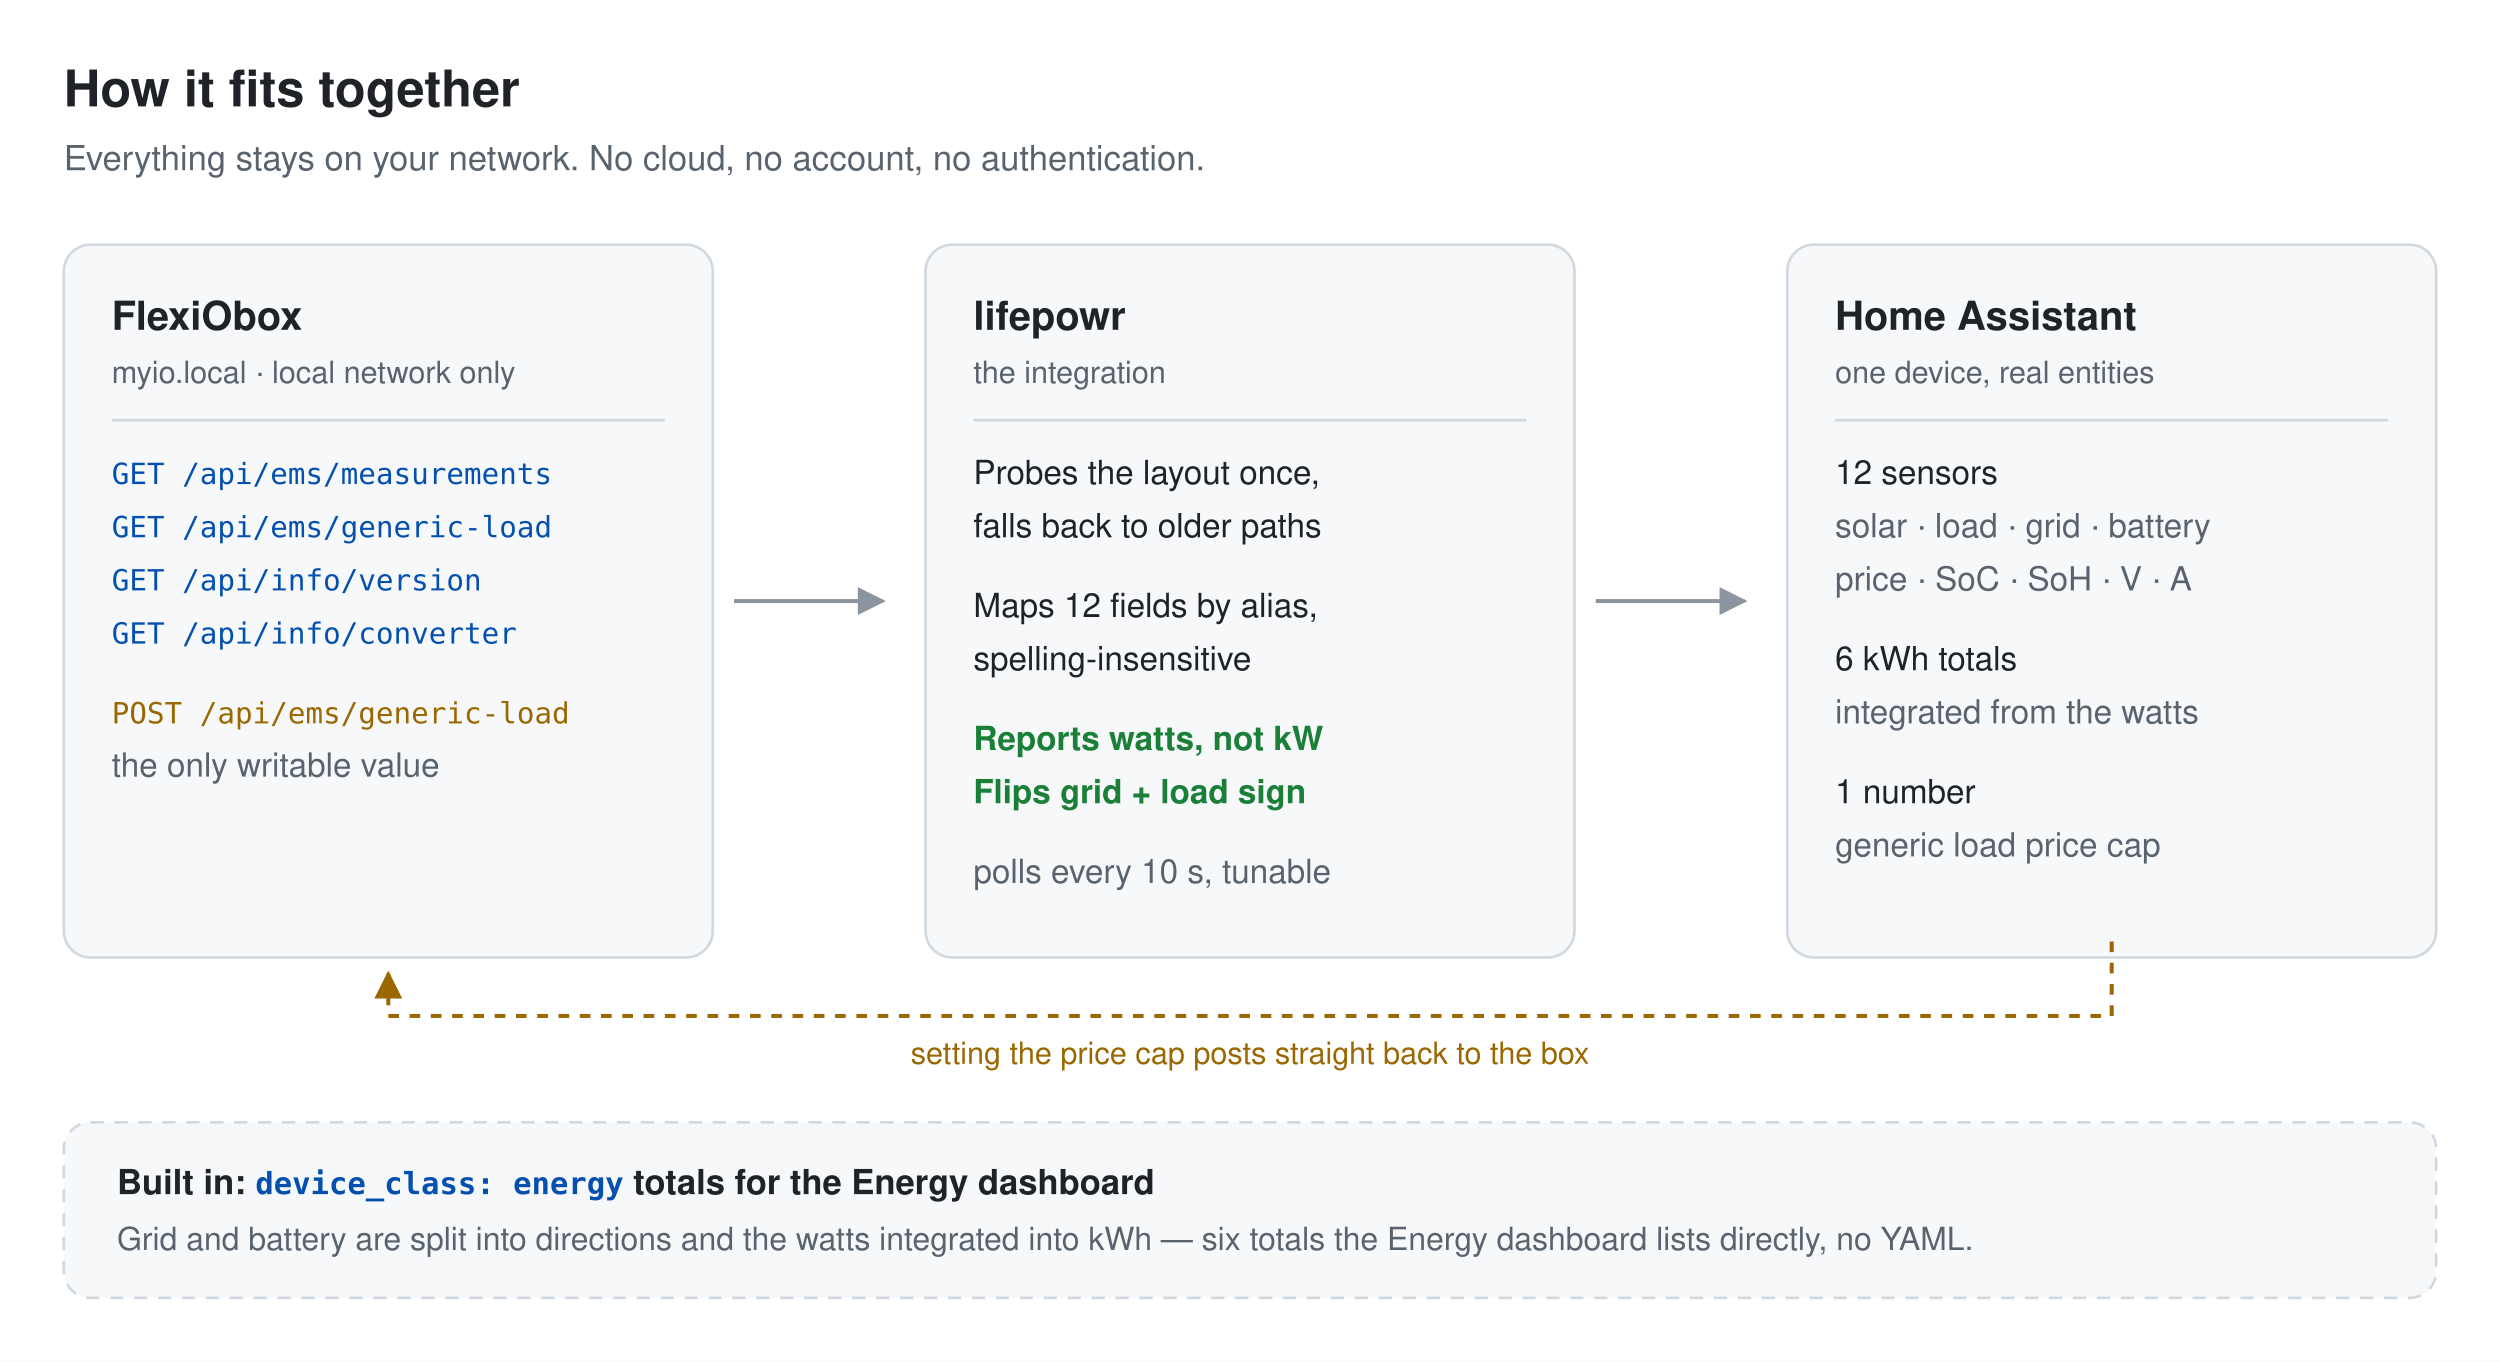
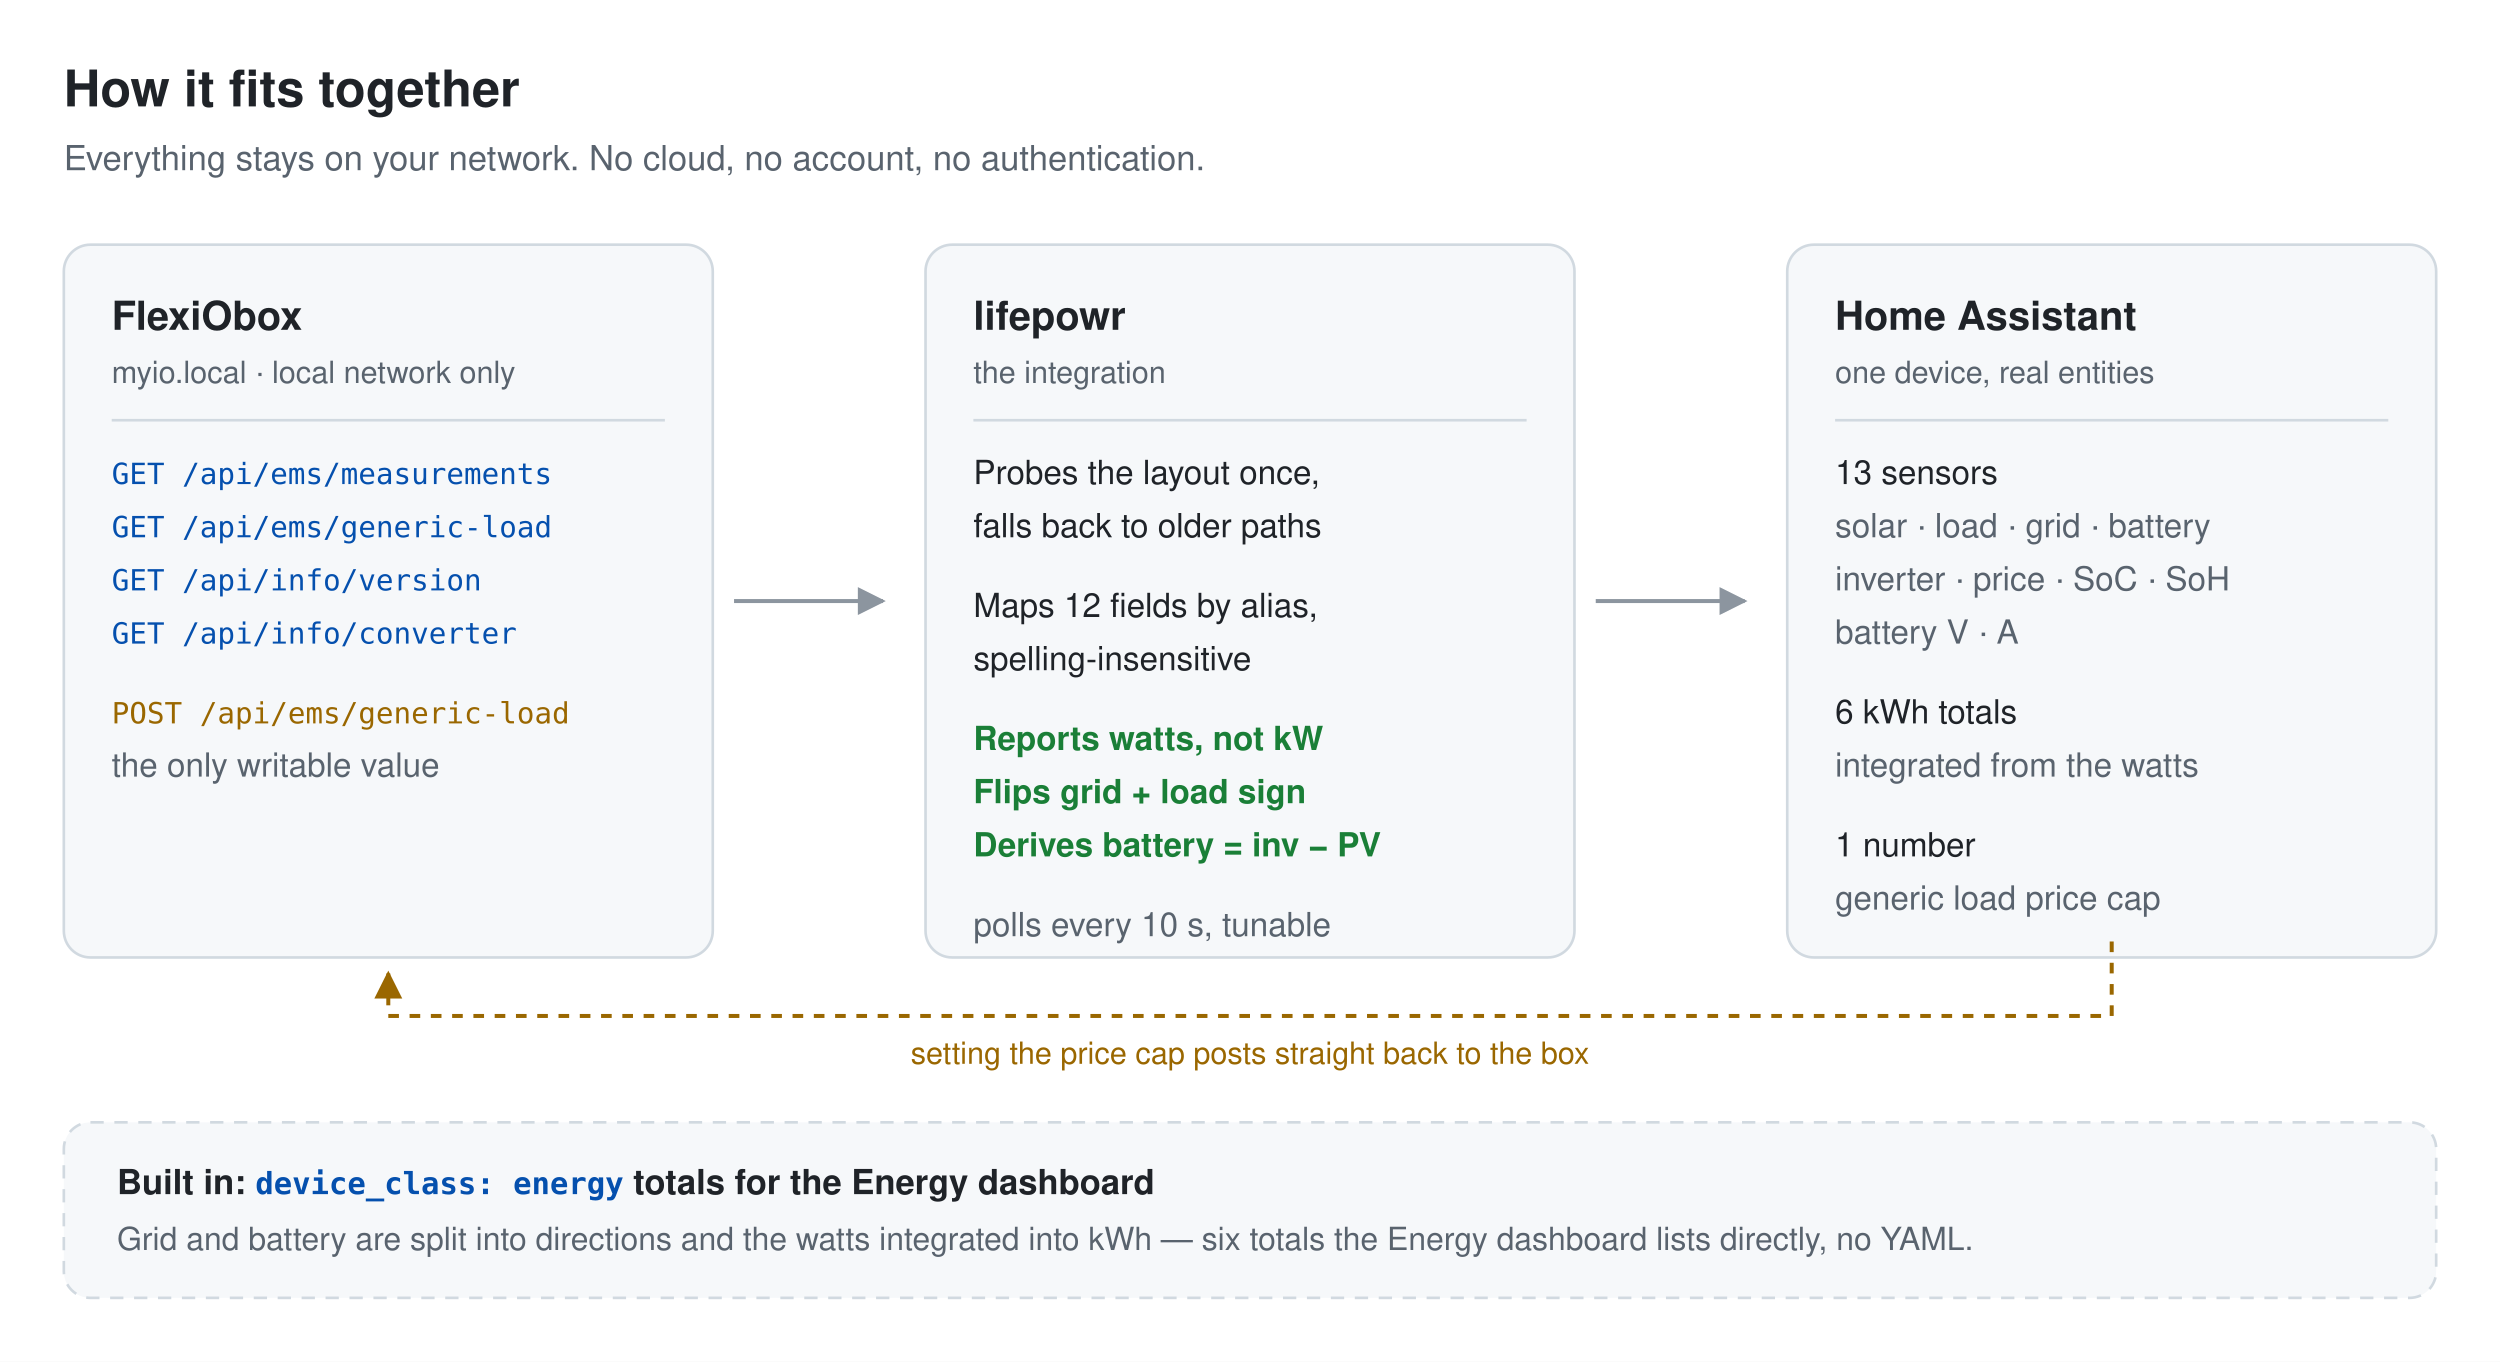
<svg xmlns="http://www.w3.org/2000/svg" width="940" height="512" viewBox="0 0 940 512" role="img" aria-label="Data flow from the FlexiObox through the integration into Home Assistant">
  <rect width="940" height="512" fill="#ffffff" />
  <text x="24" y="40" font-family="-apple-system,BlinkMacSystemFont,'Segoe UI',Helvetica,Arial,sans-serif" font-size="19" font-weight="600" fill="#1f2328">How it fits together</text>
  <text x="24" y="64" font-family="-apple-system,BlinkMacSystemFont,'Segoe UI',Helvetica,Arial,sans-serif" font-size="13" fill="#59636e">Everything stays on your network. No cloud, no account, no authentication.</text>
  <rect x="24" y="92" width="244" height="268" rx="10" fill="#f6f8fa" stroke="#d1d9e0" />
  <text x="42" y="124" font-family="-apple-system,BlinkMacSystemFont,'Segoe UI',Helvetica,Arial,sans-serif" font-size="15" font-weight="600" fill="#1f2328">FlexiObox</text>
  <text x="42" y="144" font-family="-apple-system,BlinkMacSystemFont,'Segoe UI',Helvetica,Arial,sans-serif" font-size="11.5" fill="#59636e">myio.local · local network only</text>
  <line x1="42" y1="158" x2="250" y2="158" stroke="#d1d9e0" />
  <text x="42" y="182" font-family="ui-monospace,SFMono-Regular,'SF Mono',Menlo,Consolas,monospace" font-size="11" font-weight="400" fill="#0550ae">GET  /api/ems/measurements</text>
  <text x="42" y="202" font-family="ui-monospace,SFMono-Regular,'SF Mono',Menlo,Consolas,monospace" font-size="11" font-weight="400" fill="#0550ae">GET  /api/ems/generic-load</text>
  <text x="42" y="222" font-family="ui-monospace,SFMono-Regular,'SF Mono',Menlo,Consolas,monospace" font-size="11" font-weight="400" fill="#0550ae">GET  /api/info/version</text>
  <text x="42" y="242" font-family="ui-monospace,SFMono-Regular,'SF Mono',Menlo,Consolas,monospace" font-size="11" font-weight="400" fill="#0550ae">GET  /api/info/converter</text>
  <text x="42" y="272" font-family="ui-monospace,SFMono-Regular,'SF Mono',Menlo,Consolas,monospace" font-size="11" font-weight="400" fill="#9a6700">POST /api/ems/generic-load</text>
  <text x="42" y="292" font-family="-apple-system,BlinkMacSystemFont,'Segoe UI',Helvetica,Arial,sans-serif" font-size="12.5" font-weight="400" fill="#59636e">the only writable value</text>
  <rect x="348" y="92" width="244" height="268" rx="10" fill="#f6f8fa" stroke="#d1d9e0" />
  <text x="366" y="124" font-family="-apple-system,BlinkMacSystemFont,'Segoe UI',Helvetica,Arial,sans-serif" font-size="15" font-weight="600" fill="#1f2328">lifepowr</text>
  <text x="366" y="144" font-family="-apple-system,BlinkMacSystemFont,'Segoe UI',Helvetica,Arial,sans-serif" font-size="11.5" fill="#59636e">the integration</text>
  <line x1="366" y1="158" x2="574" y2="158" stroke="#d1d9e0" />
  <text x="366" y="182" font-family="-apple-system,BlinkMacSystemFont,'Segoe UI',Helvetica,Arial,sans-serif" font-size="12.5" font-weight="400" fill="#1f2328">Probes the layout once,</text>
  <text x="366" y="202" font-family="-apple-system,BlinkMacSystemFont,'Segoe UI',Helvetica,Arial,sans-serif" font-size="12.5" font-weight="400" fill="#1f2328">falls back to older paths</text>
  <text x="366" y="232" font-family="-apple-system,BlinkMacSystemFont,'Segoe UI',Helvetica,Arial,sans-serif" font-size="12.5" font-weight="400" fill="#1f2328">Maps 12 fields by alias,</text>
  <text x="366" y="252" font-family="-apple-system,BlinkMacSystemFont,'Segoe UI',Helvetica,Arial,sans-serif" font-size="12.5" font-weight="400" fill="#1f2328">spelling-insensitive</text>
  <text x="366" y="282" font-family="-apple-system,BlinkMacSystemFont,'Segoe UI',Helvetica,Arial,sans-serif" font-size="12.5" font-weight="600" fill="#1a7f37">Reports watts, not kW</text>
  <text x="366" y="302" font-family="-apple-system,BlinkMacSystemFont,'Segoe UI',Helvetica,Arial,sans-serif" font-size="12.5" font-weight="600" fill="#1a7f37">Flips grid + load sign</text>
-   <text x="366" y="332" font-family="-apple-system,BlinkMacSystemFont,'Segoe UI',Helvetica,Arial,sans-serif" font-size="12.5" font-weight="400" fill="#59636e">polls every 10 s, tunable</text>
+   <text x="366" y="322" font-family="-apple-system,BlinkMacSystemFont,'Segoe UI',Helvetica,Arial,sans-serif" font-size="12.5" font-weight="600" fill="#1a7f37">Derives battery = inv − PV</text>
+   <text x="366" y="352" font-family="-apple-system,BlinkMacSystemFont,'Segoe UI',Helvetica,Arial,sans-serif" font-size="12.5" font-weight="400" fill="#59636e">polls every 10 s, tunable</text>
  <rect x="672" y="92" width="244" height="268" rx="10" fill="#f6f8fa" stroke="#d1d9e0" />
  <text x="690" y="124" font-family="-apple-system,BlinkMacSystemFont,'Segoe UI',Helvetica,Arial,sans-serif" font-size="15" font-weight="600" fill="#1f2328">Home Assistant</text>
  <text x="690" y="144" font-family="-apple-system,BlinkMacSystemFont,'Segoe UI',Helvetica,Arial,sans-serif" font-size="11.5" fill="#59636e">one device, real entities</text>
  <line x1="690" y1="158" x2="898" y2="158" stroke="#d1d9e0" />
-   <text x="690" y="182" font-family="-apple-system,BlinkMacSystemFont,'Segoe UI',Helvetica,Arial,sans-serif" font-size="12.5" font-weight="400" fill="#1f2328">12 sensors</text>
+   <text x="690" y="182" font-family="-apple-system,BlinkMacSystemFont,'Segoe UI',Helvetica,Arial,sans-serif" font-size="12.5" font-weight="400" fill="#1f2328">13 sensors</text>
  <text x="690" y="202" font-family="-apple-system,BlinkMacSystemFont,'Segoe UI',Helvetica,Arial,sans-serif" font-size="12.5" font-weight="400" fill="#59636e">solar · load · grid · battery</text>
-   <text x="690" y="222" font-family="-apple-system,BlinkMacSystemFont,'Segoe UI',Helvetica,Arial,sans-serif" font-size="12.5" font-weight="400" fill="#59636e">price · SoC · SoH · V · A</text>
-   <text x="690" y="252" font-family="-apple-system,BlinkMacSystemFont,'Segoe UI',Helvetica,Arial,sans-serif" font-size="12.5" font-weight="400" fill="#1f2328">6 kWh totals</text>
-   <text x="690" y="272" font-family="-apple-system,BlinkMacSystemFont,'Segoe UI',Helvetica,Arial,sans-serif" font-size="12.5" font-weight="400" fill="#59636e">integrated from the watts</text>
-   <text x="690" y="302" font-family="-apple-system,BlinkMacSystemFont,'Segoe UI',Helvetica,Arial,sans-serif" font-size="12.5" font-weight="400" fill="#1f2328">1 number</text>
-   <text x="690" y="322" font-family="-apple-system,BlinkMacSystemFont,'Segoe UI',Helvetica,Arial,sans-serif" font-size="12.5" font-weight="400" fill="#59636e">generic load price cap</text>
+   <text x="690" y="222" font-family="-apple-system,BlinkMacSystemFont,'Segoe UI',Helvetica,Arial,sans-serif" font-size="12.5" font-weight="400" fill="#59636e">inverter · price · SoC · SoH</text>
+   <text x="690" y="242" font-family="-apple-system,BlinkMacSystemFont,'Segoe UI',Helvetica,Arial,sans-serif" font-size="12.5" font-weight="400" fill="#59636e">battery V · A</text>
+   <text x="690" y="272" font-family="-apple-system,BlinkMacSystemFont,'Segoe UI',Helvetica,Arial,sans-serif" font-size="12.5" font-weight="400" fill="#1f2328">6 kWh totals</text>
+   <text x="690" y="292" font-family="-apple-system,BlinkMacSystemFont,'Segoe UI',Helvetica,Arial,sans-serif" font-size="12.5" font-weight="400" fill="#59636e">integrated from the watts</text>
+   <text x="690" y="322" font-family="-apple-system,BlinkMacSystemFont,'Segoe UI',Helvetica,Arial,sans-serif" font-size="12.5" font-weight="400" fill="#1f2328">1 number</text>
+   <text x="690" y="342" font-family="-apple-system,BlinkMacSystemFont,'Segoe UI',Helvetica,Arial,sans-serif" font-size="12.5" font-weight="400" fill="#59636e">generic load price cap</text>
  <path d="M276 226.0 H332" stroke="#8c959f" stroke-width="1.5" fill="none" marker-end="url(#a)" />
  <path d="M600 226.0 H656" stroke="#8c959f" stroke-width="1.5" fill="none" marker-end="url(#a)" />
  <path d="M794 354 V382 H146 V366" stroke="#9a6700" stroke-width="1.5" stroke-dasharray="4 4" fill="none" marker-end="url(#w)" />
  <text x="470.0" y="400" text-anchor="middle" font-family="-apple-system,BlinkMacSystemFont,'Segoe UI',Helvetica,Arial,sans-serif" font-size="11.5" fill="#9a6700">setting the price cap posts straight back to the box</text>
  <rect x="24" y="422" width="892" height="66" rx="10" fill="#f6f8fa" stroke="#d1d9e0" stroke-dasharray="5 4" />
  <text x="44" y="449" font-family="-apple-system,BlinkMacSystemFont,'Segoe UI',Helvetica,Arial,sans-serif" font-size="13" font-weight="600" fill="#1f2328">Built in: <tspan font-family="ui-monospace,SFMono-Regular,'SF Mono',Menlo,Consolas,monospace" font-size="11.5" fill="#0550ae">device_class: energy</tspan> totals for the Energy dashboard</text>
  <text x="44" y="470" font-family="-apple-system,BlinkMacSystemFont,'Segoe UI',Helvetica,Arial,sans-serif" font-size="12" fill="#59636e">Grid and battery are split into directions and the watts integrated into kWh — six totals the Energy dashboard lists directly, no YAML.</text>
  <defs>
    <marker id="a" viewBox="0 0 10 10" refX="9" refY="5" markerWidth="7" markerHeight="7" orient="auto-start-reverse">
      <path d="M0 0 L10 5 L0 10 z" fill="#8c959f" />
    </marker>
    <marker id="w" viewBox="0 0 10 10" refX="9" refY="5" markerWidth="7" markerHeight="7" orient="auto-start-reverse">
      <path d="M0 0 L10 5 L0 10 z" fill="#9a6700" />
    </marker>
  </defs>
</svg>
